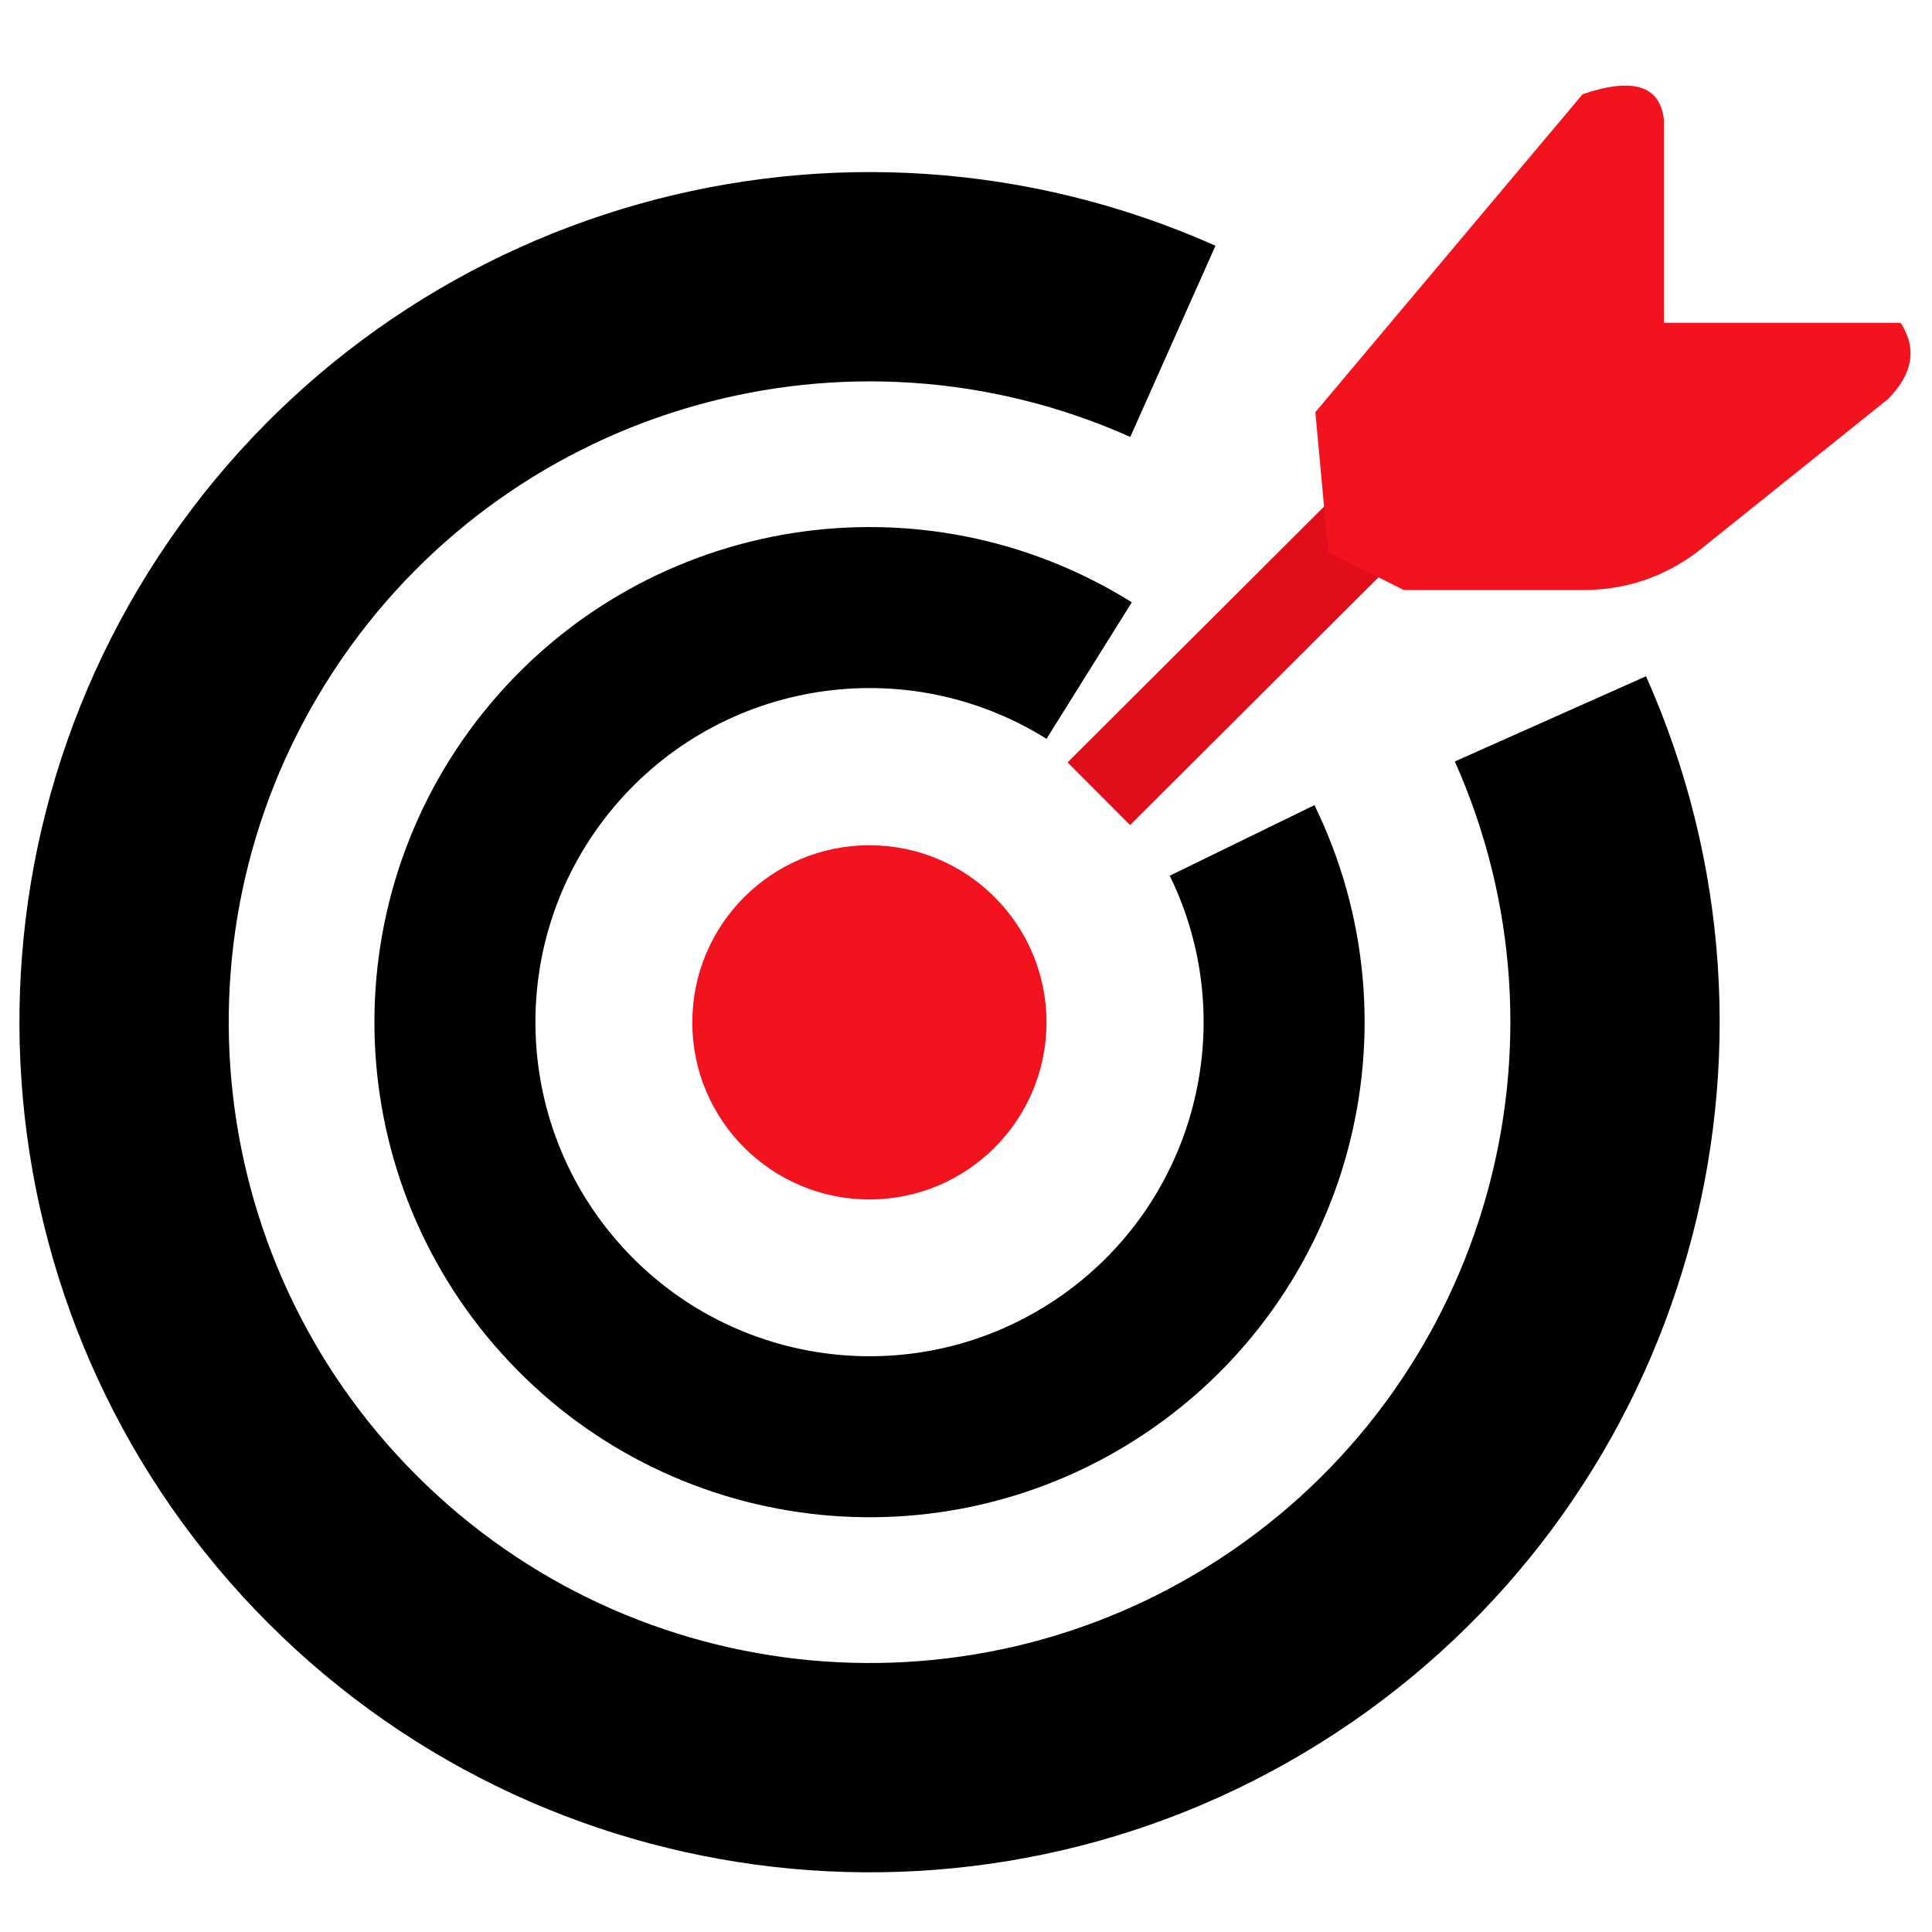
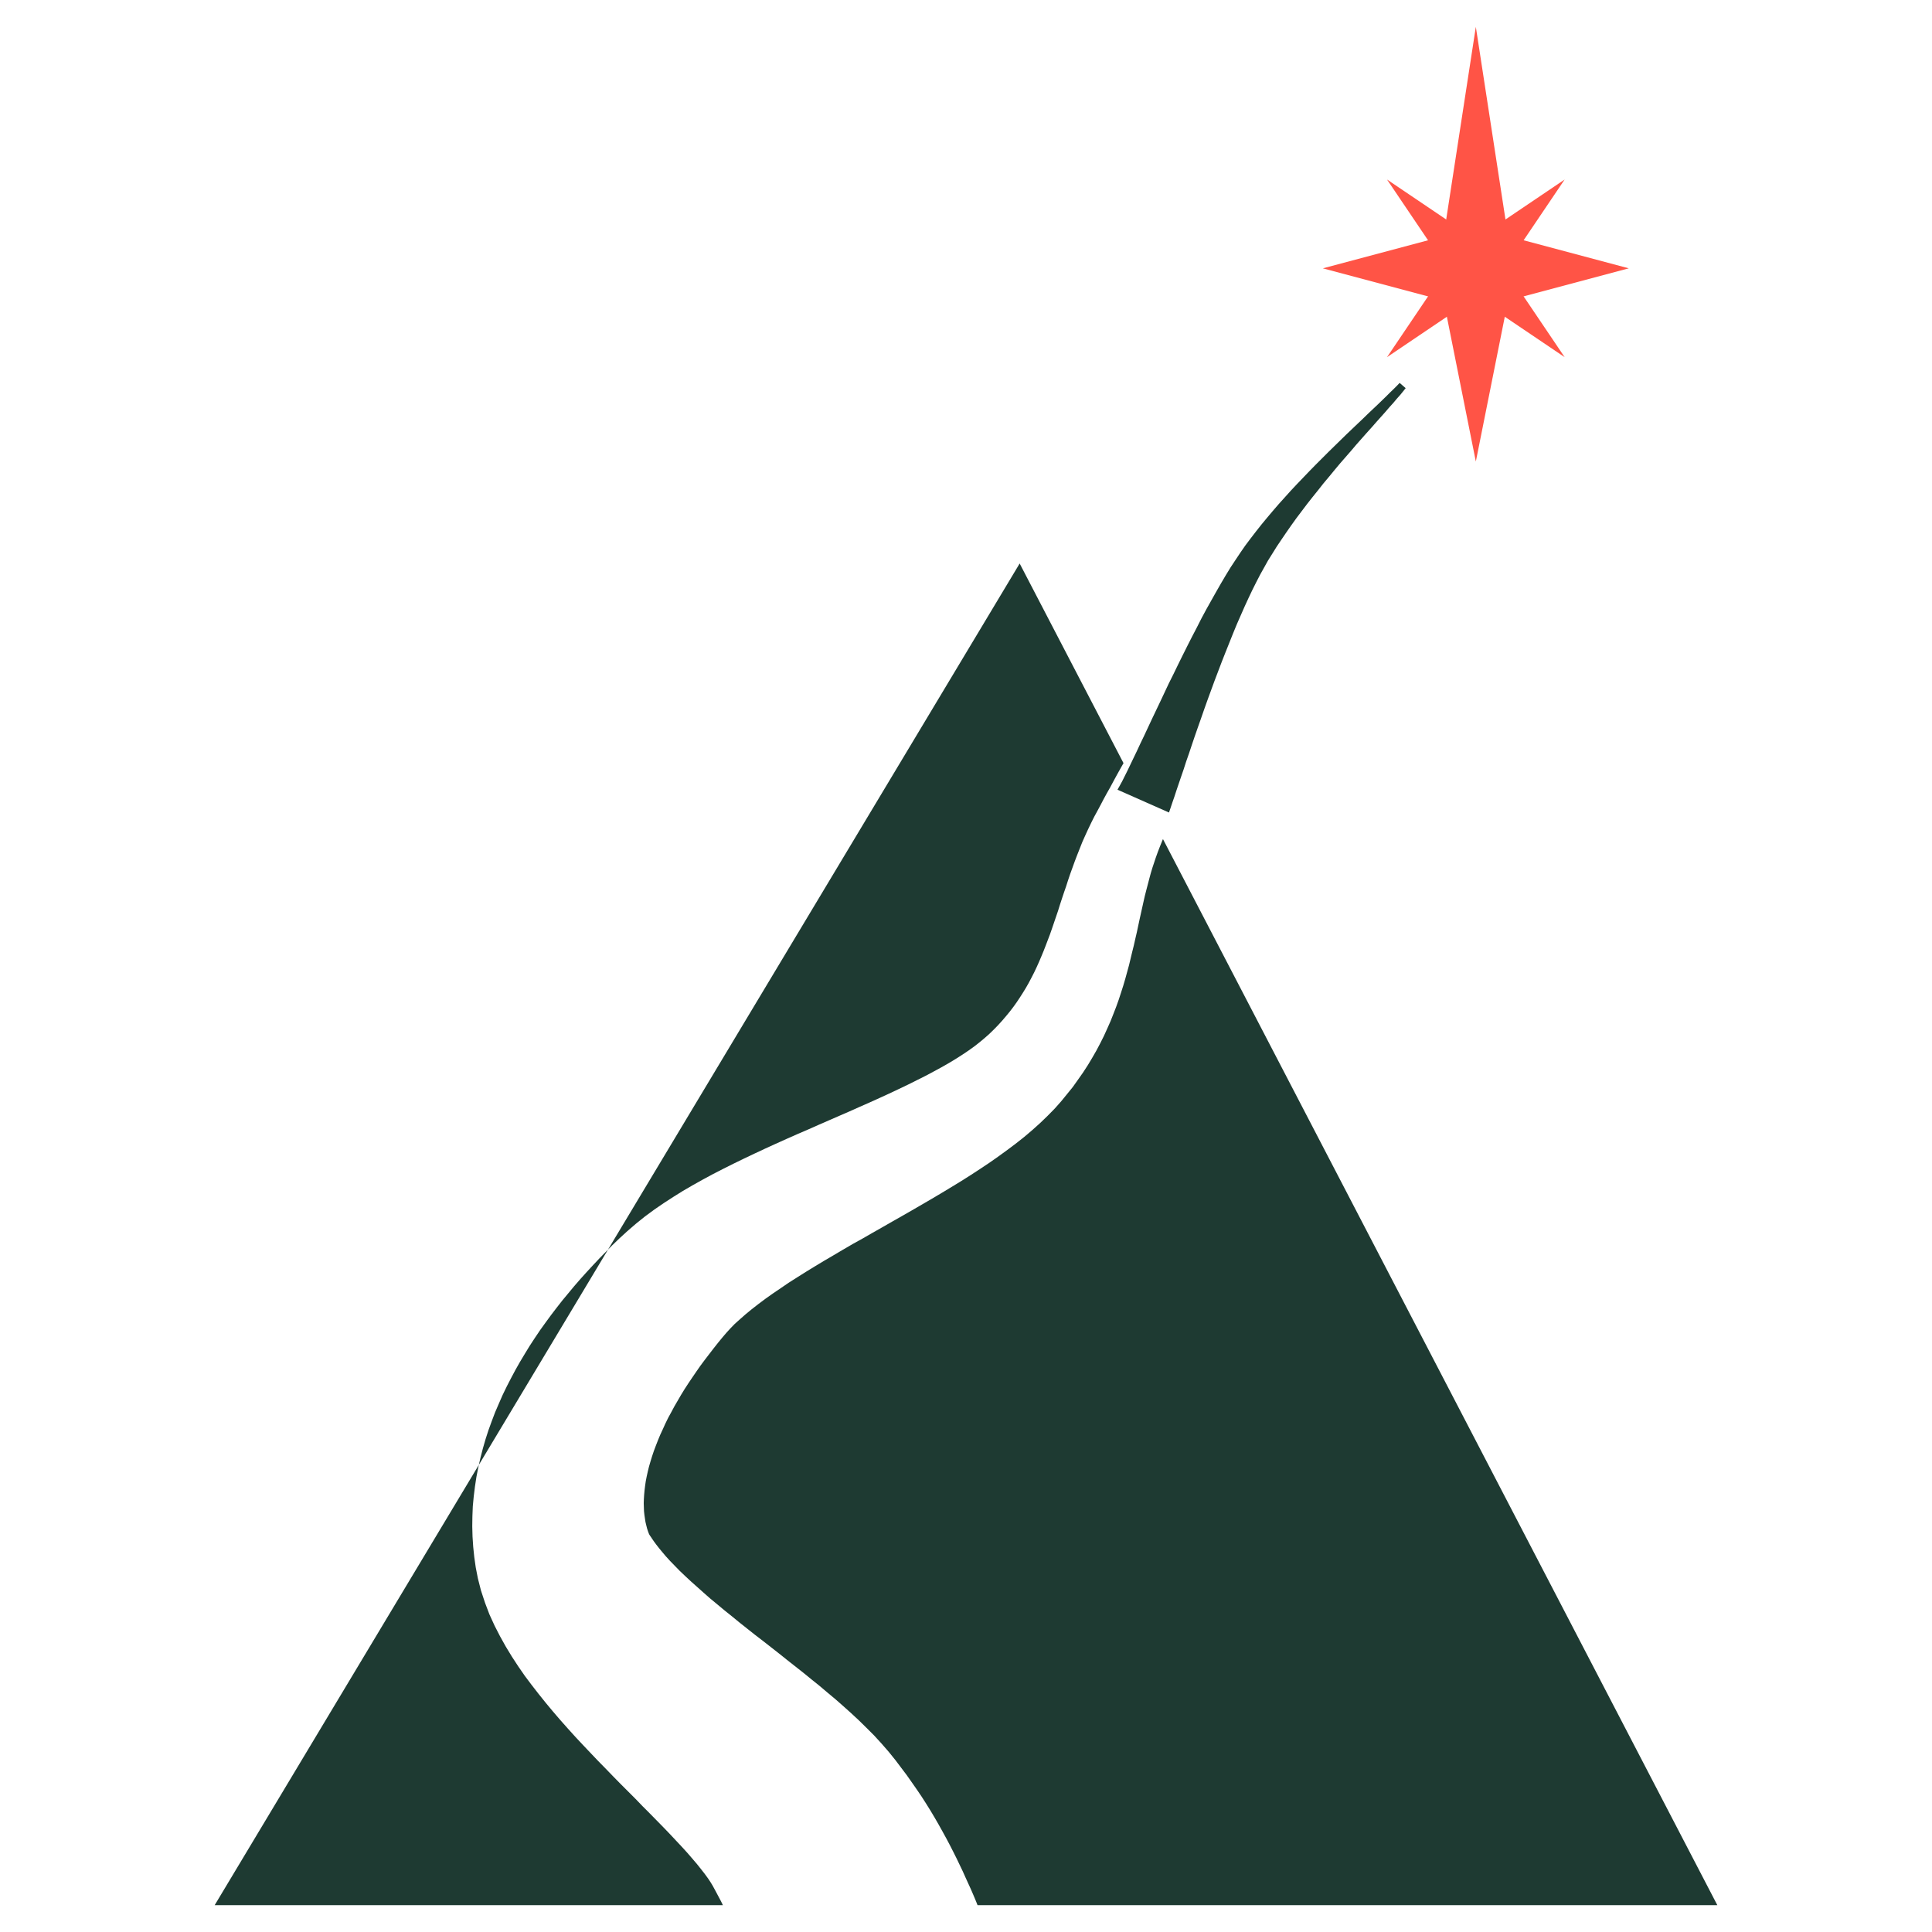
- <svg xmlns="http://www.w3.org/2000/svg" viewBox="0 0 24 24" width="24" height="24">
-   <path d="M19.26 8.93A9.26 9.26 0 1 1 14.57 4.24" fill="none" stroke="currentColor" stroke-width="2.6" />
-   <path d="M15.43 10.44A5.15 5.15 0 1 1 13.53 8.33" fill="none" stroke="currentColor" stroke-width="2" />
-   <circle cx="10.8" cy="12.7" r="2.2" fill="#f2131f" />
-   <path d="M13.65 9.86L17.29 6.23" stroke="#e00d1b" stroke-width="1.1" />
-   <path d="M16.34 5.12L19.66 1.17Q20.6 .85 20.67 1.49L20.67 4.01L23.61 4.01Q23.92 4.49 23.45 4.96L21.08 6.86Q20.45 7.33 19.66 7.33L17.44 7.33L16.5 6.86Z" fill="#f2131f" />
+ <svg xmlns="http://www.w3.org/2000/svg" viewBox="-16 -142 144 144">
+   <path d="M0 0L37.88 0L37.75 -0.27L37.58 -0.59L37.41 -0.91L37.26 -1.19L37.13 -1.43L36.98 -1.68L36.79 -1.97L36.55 -2.3L36.27 -2.66L35.96 -3.05L35.61 -3.46L35.23 -3.9L34.82 -4.35L34.38 -4.82L33.93 -5.3L33.45 -5.8L32.95 -6.31L32.44 -6.83L31.91 -7.36L31.38 -7.91L30.83 -8.46L30.27 -9.02L29.71 -9.59L29.15 -10.17L28.58 -10.75L28.01 -11.35L27.44 -11.95L26.87 -12.56L26.31 -13.18L25.76 -13.8L25.21 -14.44L24.67 -15.09L24.14 -15.75L23.62 -16.42L23.11 -17.1L22.62 -17.81L22.15 -18.53L21.7 -19.27L21.27 -20.04L20.86 -20.84L20.48 -21.67L20.15 -22.54L19.85 -23.45L19.62 -24.35L19.46 -25.17L19.35 -25.94L19.27 -26.71L19.22 -27.47L19.2 -28.23L19.21 -28.98L19.24 -29.73L19.31 -30.47L19.4 -31.2L19.51 -31.92L19.65 -32.64L19.81 -33.34L19.99 -34.04L20.19 -34.73L20.41 -35.41L20.65 -36.07L20.9 -36.73L21.18 -37.38L21.46 -38.02L21.77 -38.66L22.09 -39.28L22.42 -39.9L22.76 -40.5L23.12 -41.1L23.48 -41.69L23.86 -42.27L24.25 -42.85L24.66 -43.42L25.07 -43.98L25.49 -44.53L25.92 -45.08L26.36 -45.61L26.8 -46.14L27.26 -46.67L27.72 -47.18L28.19 -47.69L28.66 -48.19L29.15 -48.69L29.63 -49.18L30.16 -49.69L30.76 -50.24L31.41 -50.8L32.07 -51.33L32.76 -51.84L33.46 -52.32L34.17 -52.78L34.89 -53.23L35.63 -53.66L36.38 -54.08L37.14 -54.49L37.9 -54.88L38.68 -55.27L39.46 -55.65L40.24 -56.02L41.03 -56.39L41.82 -56.75L42.62 -57.11L43.41 -57.46L44.2 -57.8L44.99 -58.15L45.77 -58.49L46.55 -58.83L47.31 -59.16L48.07 -59.5L48.82 -59.83L49.55 -60.16L50.27 -60.49L50.97 -60.82L51.66 -61.15L52.32 -61.48L52.96 -61.8L53.58 -62.13L54.17 -62.45L54.73 -62.77L55.26 -63.09L55.76 -63.41L56.22 -63.72L56.65 -64.03L57.03 -64.33L57.39 -64.63L57.74 -64.94L58.08 -65.27L58.4 -65.6L58.7 -65.93L58.99 -66.27L59.27 -66.61L59.53 -66.95L59.78 -67.3L60.02 -67.66L60.25 -68.02L60.47 -68.38L60.68 -68.75L60.88 -69.13L61.08 -69.52L61.26 -69.9L61.44 -70.3L61.61 -70.7L61.78 -71.11L61.94 -71.52L62.1 -71.94L62.26 -72.36L62.41 -72.79L62.56 -73.23L62.71 -73.67L62.86 -74.11L63 -74.56L63.15 -75.02L63.3 -75.47L63.46 -75.93L63.61 -76.4L63.77 -76.87L63.94 -77.34L64.11 -77.81L64.29 -78.28L64.48 -78.76L64.67 -79.24L64.88 -79.71L65.1 -80.19L65.33 -80.67L65.56 -81.13L65.8 -81.57L66.03 -82L66.26 -82.44L66.5 -82.88L66.75 -83.32L66.99 -83.77L67.24 -84.23L67.49 -84.68L67.74 -85.12L60 -100Z" fill="#1e3a32" />
+   <path d="M56.86 0L56.75 -0.28L56.57 -0.71L56.38 -1.15L56.18 -1.59L55.97 -2.05L55.76 -2.52L55.53 -3L55.3 -3.48L55.05 -3.98L54.8 -4.47L54.53 -4.98L54.25 -5.49L53.96 -6.01L53.66 -6.53L53.35 -7.05L53.02 -7.58L52.68 -8.11L52.32 -8.64L51.95 -9.17L51.57 -9.71L51.17 -10.24L50.74 -10.81L50.24 -11.43L49.7 -12.05L49.15 -12.65L48.59 -13.21L48.02 -13.77L47.45 -14.3L46.87 -14.82L46.28 -15.34L45.68 -15.84L45.09 -16.34L44.48 -16.83L43.88 -17.32L43.27 -17.8L42.66 -18.28L42.06 -18.76L41.46 -19.23L40.86 -19.7L40.26 -20.16L39.68 -20.62L39.1 -21.08L38.54 -21.54L37.99 -21.98L37.45 -22.43L36.93 -22.86L36.43 -23.3L35.96 -23.72L35.5 -24.13L35.07 -24.53L34.66 -24.92L34.29 -25.3L33.94 -25.66L33.63 -26L33.36 -26.32L33.12 -26.61L32.91 -26.88L32.74 -27.11L32.61 -27.3L32.51 -27.45L32.44 -27.55L32.38 -27.65L32.31 -27.83L32.23 -28.07L32.17 -28.31L32.11 -28.56L32.07 -28.82L32.03 -29.09L32 -29.37L31.99 -29.66L31.98 -29.96L31.99 -30.26L32.01 -30.58L32.04 -30.91L32.08 -31.24L32.13 -31.59L32.2 -31.95L32.28 -32.31L32.37 -32.68L32.48 -33.06L32.6 -33.45L32.73 -33.84L32.88 -34.24L33.04 -34.65L33.21 -35.06L33.4 -35.47L33.59 -35.89L33.8 -36.32L34.03 -36.74L34.26 -37.17L34.51 -37.6L34.76 -38.03L35.03 -38.47L35.31 -38.9L35.6 -39.33L35.9 -39.77L36.2 -40.2L36.52 -40.63L36.85 -41.06L37.18 -41.49L37.52 -41.92L37.84 -42.31L38.13 -42.65L38.42 -42.97L38.76 -43.32L39.15 -43.67L39.57 -44.04L40.02 -44.41L40.52 -44.8L41.04 -45.19L41.59 -45.58L42.18 -45.98L42.78 -46.39L43.41 -46.79L44.06 -47.2L44.73 -47.61L45.41 -48.02L46.11 -48.43L46.82 -48.85L47.54 -49.27L48.28 -49.68L49.01 -50.1L49.75 -50.52L50.5 -50.95L51.24 -51.37L51.99 -51.8L52.73 -52.23L53.47 -52.66L54.21 -53.1L54.94 -53.54L55.66 -53.98L56.37 -54.43L57.06 -54.88L57.75 -55.34L58.42 -55.81L59.08 -56.29L59.72 -56.77L60.34 -57.26L60.94 -57.77L61.52 -58.29L62.08 -58.83L62.61 -59.37L63.09 -59.91L63.53 -60.45L63.96 -60.98L64.35 -61.53L64.73 -62.07L65.08 -62.61L65.41 -63.16L65.72 -63.7L66.01 -64.25L66.28 -64.79L66.53 -65.34L66.77 -65.88L66.98 -66.41L67.19 -66.95L67.38 -67.48L67.55 -68L67.72 -68.53L67.87 -69.04L68.01 -69.55L68.15 -70.06L68.27 -70.56L68.39 -71.06L68.51 -71.54L68.62 -72.03L68.73 -72.5L68.83 -72.97L68.93 -73.44L69.03 -73.89L69.13 -74.34L69.23 -74.79L69.33 -75.23L69.44 -75.66L69.55 -76.08L69.66 -76.5L69.77 -76.91L69.89 -77.31L70.02 -77.7L70.15 -78.09L70.29 -78.48L70.44 -78.87L70.61 -79.29L70.68 -79.46L112 0Z" fill="#1e3a32" />
+   <path d="M67.29 -83.14L67.46 -83.44L67.64 -83.77L67.83 -84.15L68.04 -84.57L68.26 -85.03L68.5 -85.53L68.75 -86.05L69.01 -86.61L69.29 -87.19L69.57 -87.79L69.86 -88.41L70.17 -89.06L70.48 -89.71L70.8 -90.39L71.12 -91.07L71.46 -91.75L71.8 -92.45L72.14 -93.14L72.49 -93.84L72.84 -94.53L73.2 -95.22L73.55 -95.91L73.91 -96.58L74.28 -97.24L74.64 -97.88L75 -98.51L75.36 -99.12L75.72 -99.71L76.09 -100.27L76.45 -100.81L76.81 -101.33L77.2 -101.85L77.6 -102.37L78.01 -102.89L78.44 -103.41L78.87 -103.92L79.31 -104.43L79.77 -104.94L80.22 -105.44L80.68 -105.93L81.15 -106.42L81.61 -106.9L82.08 -107.38L82.54 -107.84L83 -108.3L83.45 -108.74L83.9 -109.18L84.33 -109.6L84.76 -110.01L85.18 -110.41L85.58 -110.79L85.96 -111.16L86.33 -111.51L86.69 -111.85L87.02 -112.17L87.33 -112.47L87.61 -112.75L87.88 -113.01L88.11 -113.24L88.32 -113.46L88.77 -113.07L88.58 -112.83L88.36 -112.56L88.11 -112.28L87.85 -111.97L87.56 -111.65L87.26 -111.3L86.93 -110.93L86.59 -110.55L86.24 -110.15L85.87 -109.74L85.49 -109.31L85.1 -108.87L84.71 -108.41L84.3 -107.94L83.89 -107.47L83.48 -106.98L83.07 -106.48L82.65 -105.98L82.24 -105.46L81.83 -104.95L81.42 -104.43L81.02 -103.9L80.62 -103.37L80.24 -102.84L79.87 -102.31L79.51 -101.78L79.16 -101.26L78.83 -100.73L78.51 -100.22L78.22 -99.7L77.93 -99.18L77.64 -98.62L77.35 -98.04L77.06 -97.43L76.77 -96.8L76.48 -96.14L76.19 -95.48L75.91 -94.8L75.63 -94.1L75.35 -93.4L75.07 -92.69L74.8 -91.98L74.53 -91.27L74.27 -90.56L74.01 -89.85L73.76 -89.15L73.52 -88.46L73.28 -87.78L73.05 -87.12L72.83 -86.47L72.62 -85.84L72.41 -85.24L72.22 -84.65L72.03 -84.1L71.85 -83.57L71.68 -83.07L71.53 -82.61L71.38 -82.18L71.25 -81.79L71.13 -81.44Z" fill="#1e3a32" />
+   <path d="M94 -140L96.4 -124.4L105.4 -122L96.4 -119.6L94 -107.6L91.6 -119.6L82.6 -122L91.6 -124.4Z" fill="#ff5446" fill-rule="evenodd" />
+   <path d="M100.62 -128.62L96.38 -122.34L94.34 -124.38Z" fill="#ff5446" fill-rule="evenodd" />
+   <path d="M100.62 -115.38L94.34 -119.62L96.38 -121.66Z" fill="#ff5446" fill-rule="evenodd" />
+   <path d="M87.38 -115.38L91.62 -121.66L93.66 -119.62Z" fill="#ff5446" fill-rule="evenodd" />
+   <path d="M87.38 -128.62L93.66 -124.38L91.62 -122.34Z" fill="#ff5446" fill-rule="evenodd" />
</svg>
